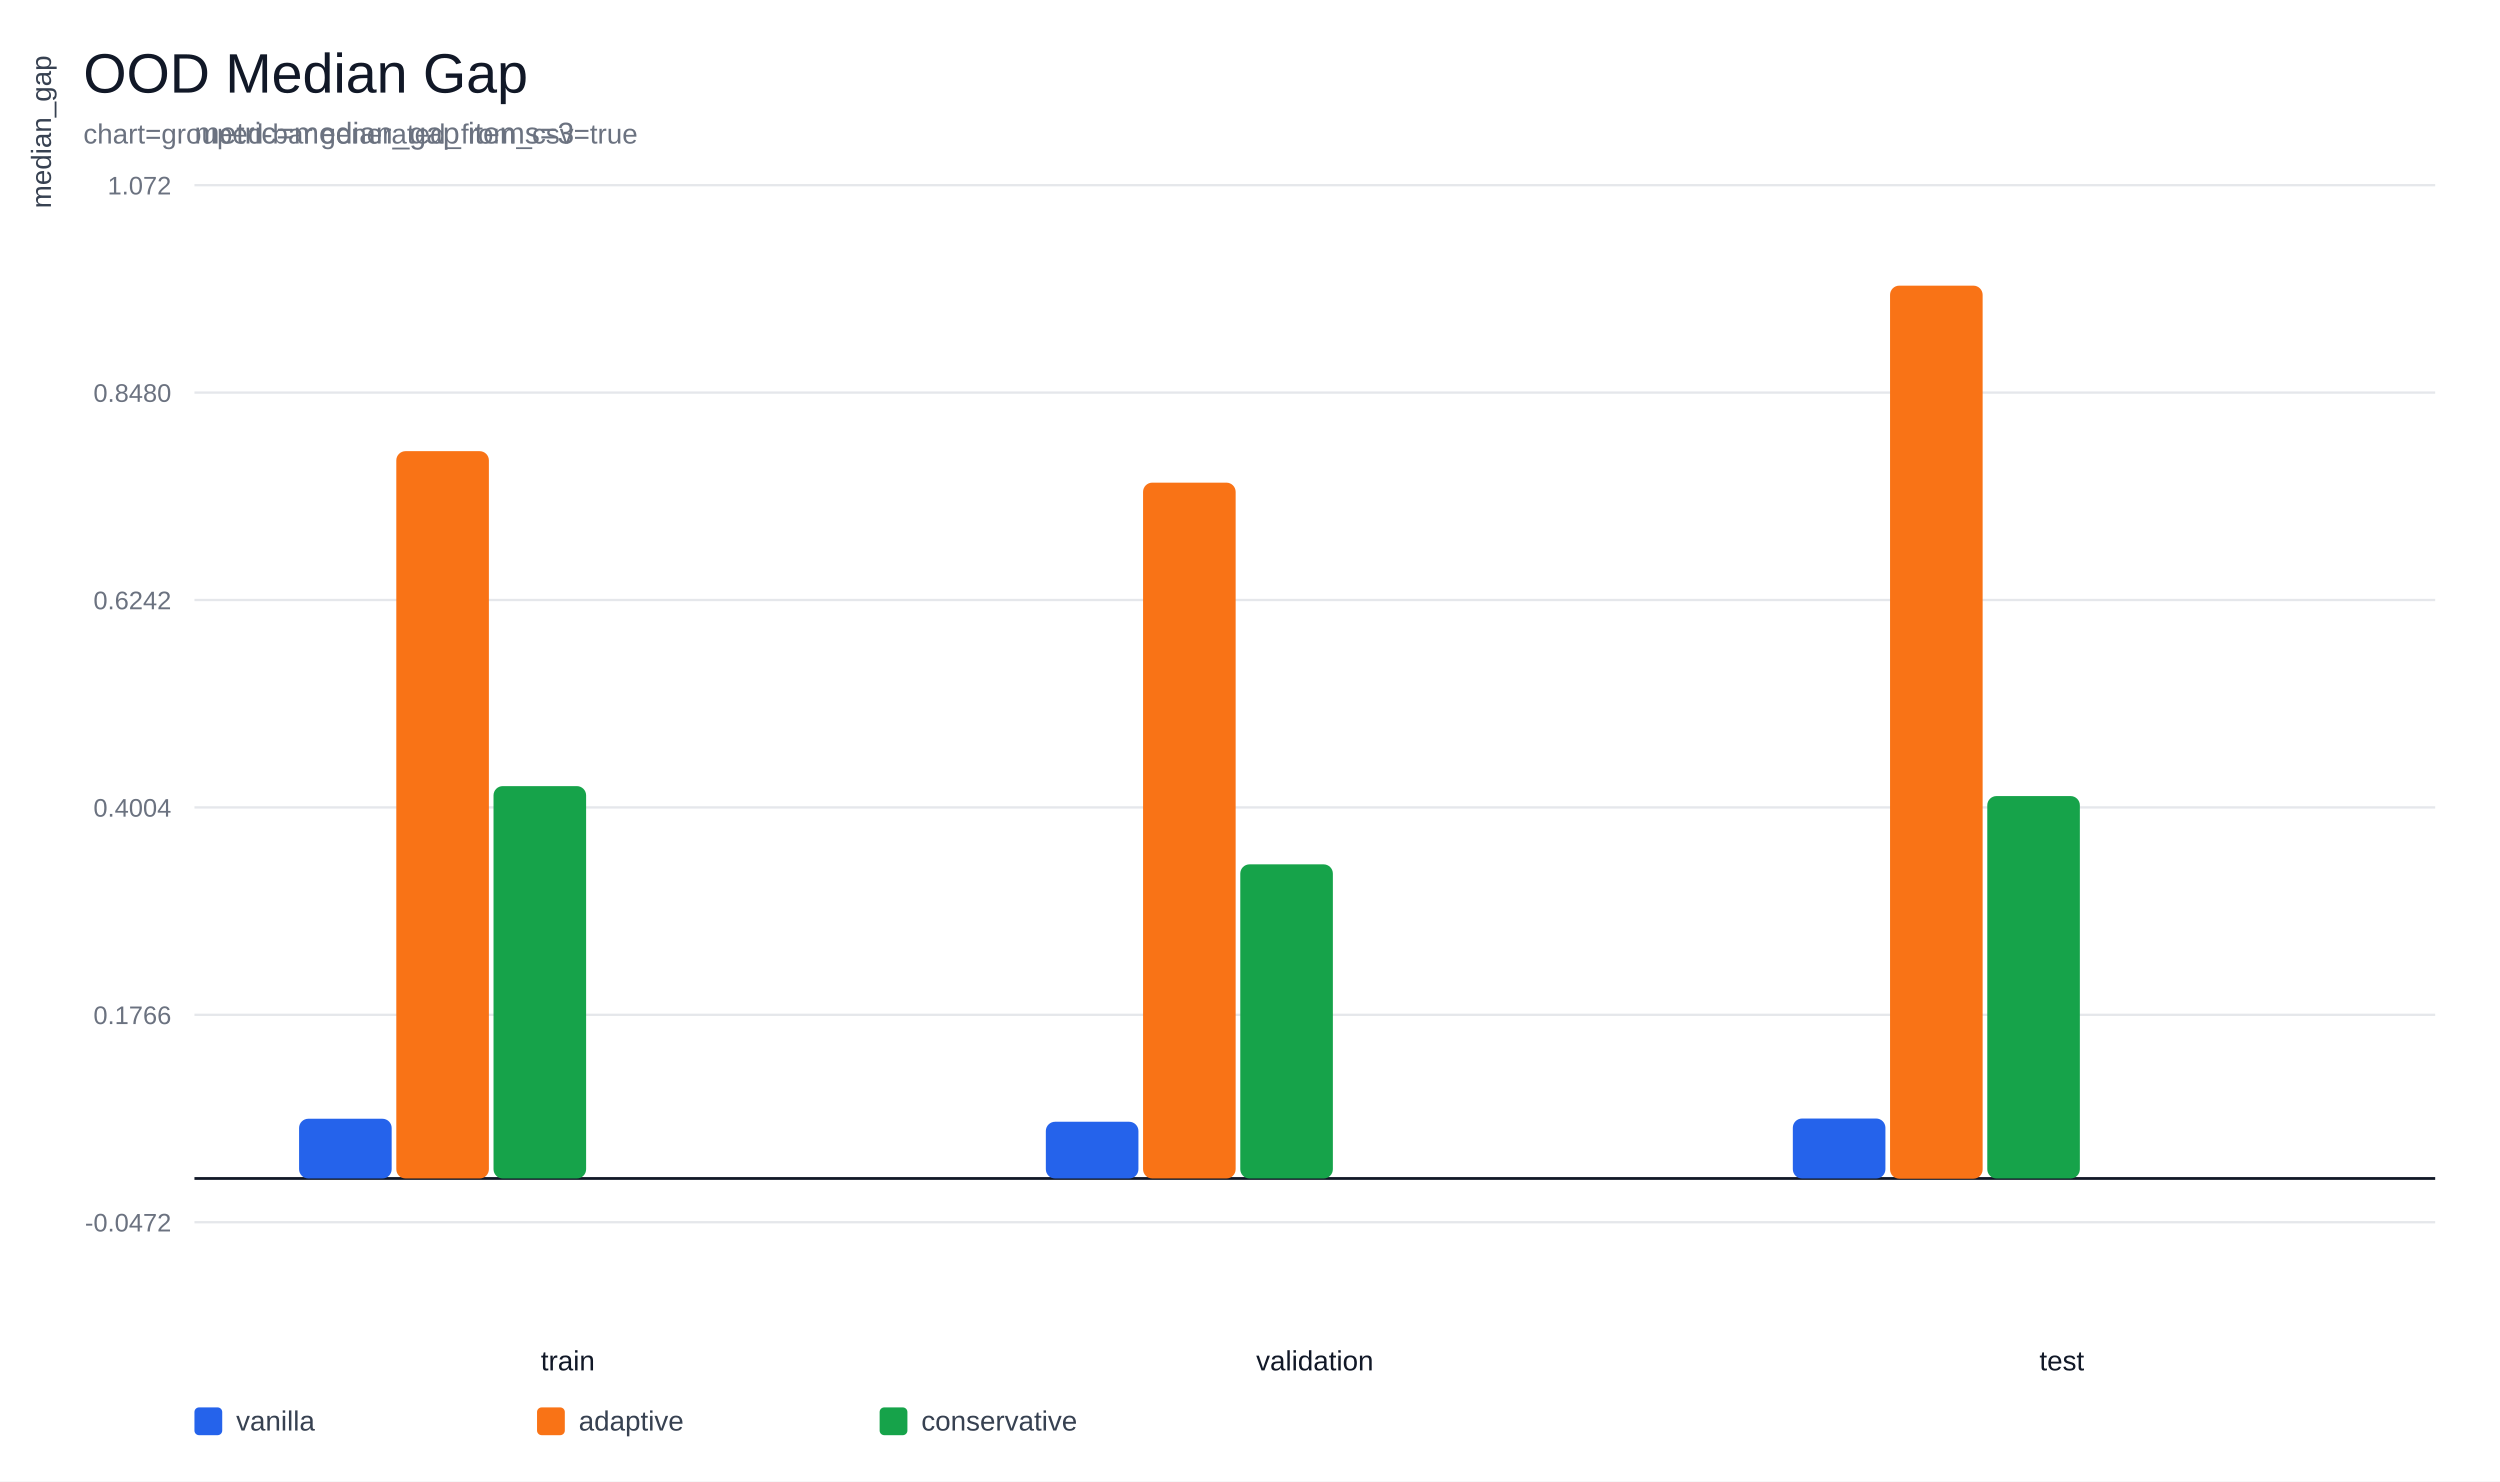
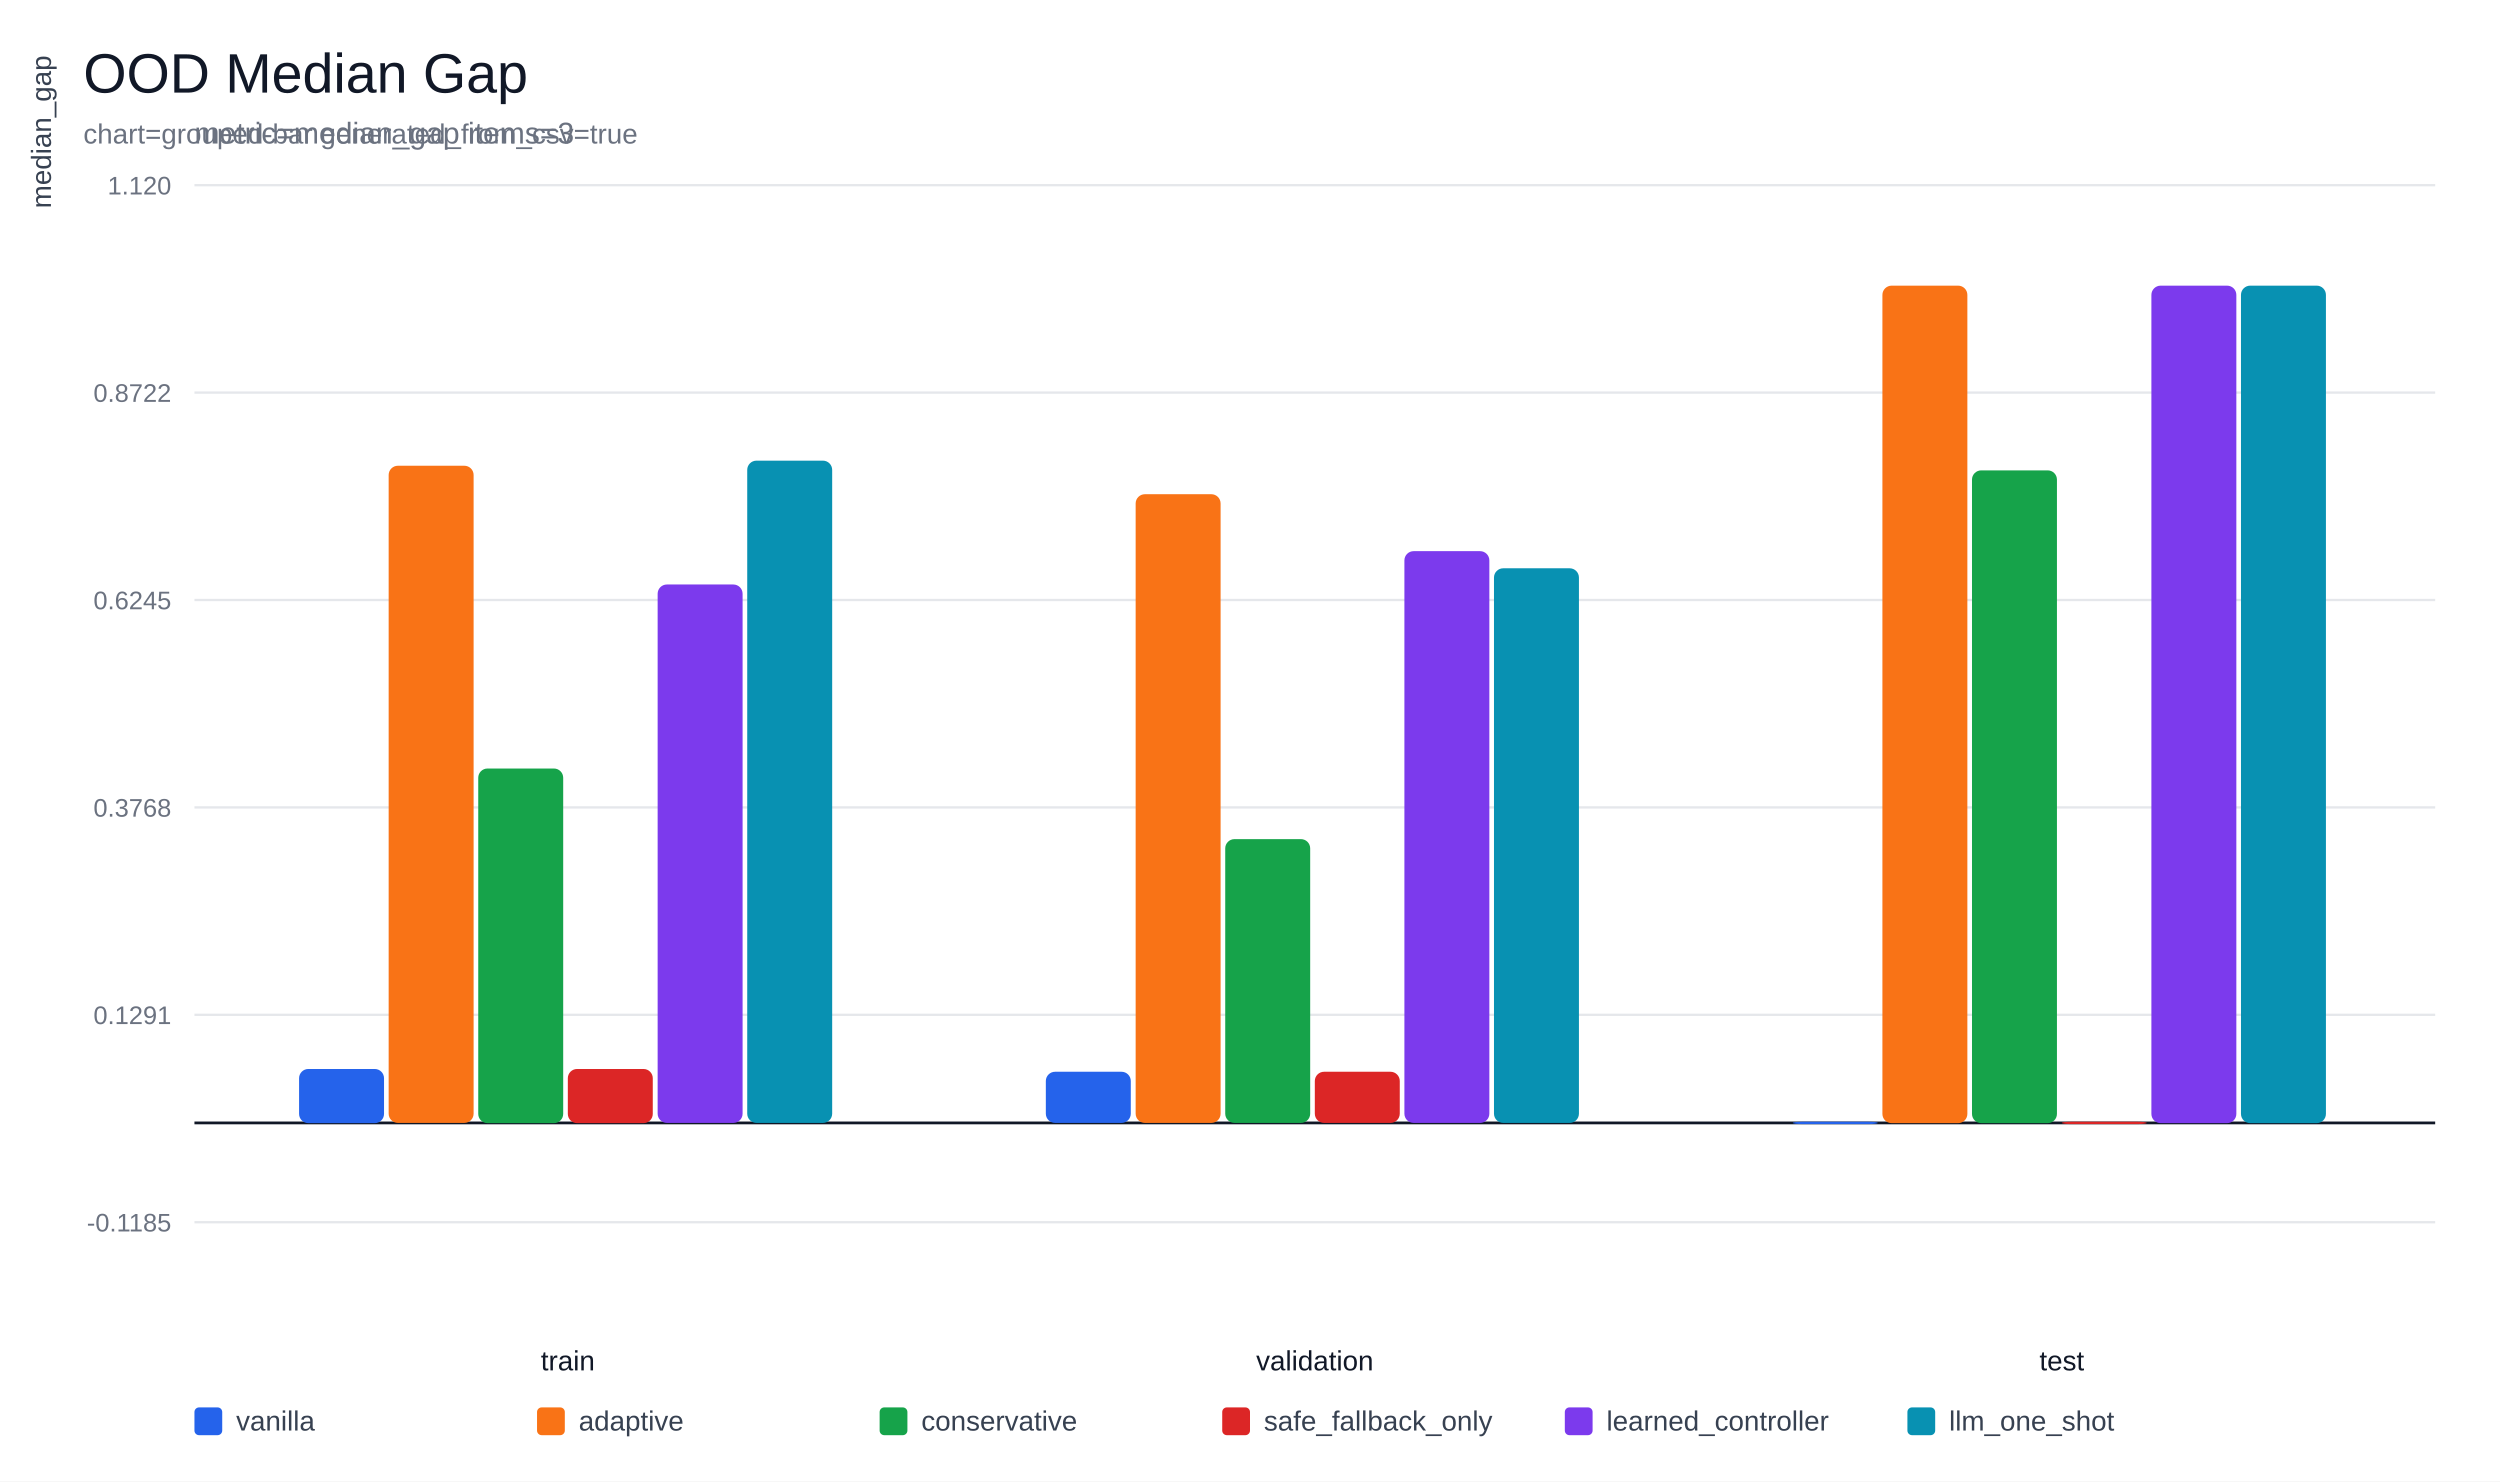
<svg xmlns="http://www.w3.org/2000/svg" width="1080" height="640" viewBox="0 0 1080 640">
  <rect width="100%" height="100%" fill="#ffffff" />
  <text x="36" y="40" font-size="24" font-family="Arial, Helvetica, sans-serif" fill="#111827">OOD Median Gap</text>
  <text x="36" y="62" font-size="12" font-family="Arial, Helvetica, sans-serif" fill="#6b7280">chart=grouped-bar generated_from_csv=true</text>
  <line x1="84.0" y1="528.0" x2="1052.0" y2="528.0" stroke="#e5e7eb" stroke-width="1.0" />
-   <text x="74.0" y="532.0" font-size="11" font-family="Arial, Helvetica, sans-serif" fill="#6b7280" text-anchor="end">-0.0472</text>
+   <text x="74.0" y="532.0" font-size="11" font-family="Arial, Helvetica, sans-serif" fill="#6b7280" text-anchor="end">-0.1185</text>
  <line x1="84.0" y1="438.4" x2="1052.0" y2="438.4" stroke="#e5e7eb" stroke-width="1.0" />
-   <text x="74.0" y="442.4" font-size="11" font-family="Arial, Helvetica, sans-serif" fill="#6b7280" text-anchor="end">0.1766</text>
+   <text x="74.0" y="442.4" font-size="11" font-family="Arial, Helvetica, sans-serif" fill="#6b7280" text-anchor="end">0.1291</text>
  <line x1="84.0" y1="348.8" x2="1052.0" y2="348.8" stroke="#e5e7eb" stroke-width="1.0" />
-   <text x="74.0" y="352.8" font-size="11" font-family="Arial, Helvetica, sans-serif" fill="#6b7280" text-anchor="end">0.4004</text>
+   <text x="74.0" y="352.8" font-size="11" font-family="Arial, Helvetica, sans-serif" fill="#6b7280" text-anchor="end">0.3768</text>
  <line x1="84.0" y1="259.2" x2="1052.0" y2="259.2" stroke="#e5e7eb" stroke-width="1.0" />
-   <text x="74.0" y="263.2" font-size="11" font-family="Arial, Helvetica, sans-serif" fill="#6b7280" text-anchor="end">0.6242</text>
+   <text x="74.0" y="263.2" font-size="11" font-family="Arial, Helvetica, sans-serif" fill="#6b7280" text-anchor="end">0.6245</text>
  <line x1="84.0" y1="169.6" x2="1052.0" y2="169.6" stroke="#e5e7eb" stroke-width="1.0" />
-   <text x="74.0" y="173.6" font-size="11" font-family="Arial, Helvetica, sans-serif" fill="#6b7280" text-anchor="end">0.8480</text>
+   <text x="74.0" y="173.6" font-size="11" font-family="Arial, Helvetica, sans-serif" fill="#6b7280" text-anchor="end">0.8722</text>
  <line x1="84.0" y1="80.0" x2="1052.0" y2="80.0" stroke="#e5e7eb" stroke-width="1.0" />
-   <text x="74.0" y="84.0" font-size="11" font-family="Arial, Helvetica, sans-serif" fill="#6b7280" text-anchor="end">1.072</text>
-   <line x1="84.0" y1="509.1" x2="1052.0" y2="509.1" stroke="#111827" stroke-width="1.2" />
+   <text x="74.0" y="84.0" font-size="11" font-family="Arial, Helvetica, sans-serif" fill="#6b7280" text-anchor="end">1.120</text>
+   <line x1="84.0" y1="485.1" x2="1052.0" y2="485.1" stroke="#111827" stroke-width="1.2" />
  <text x="245.3" y="592.0" font-size="12" font-family="Arial, Helvetica, sans-serif" fill="#111827" text-anchor="middle">train</text>
-   <rect x="129.2" y="483.3" width="40.0" height="25.8" rx="4" fill="#2563eb" />
-   <rect x="171.2" y="194.9" width="40.0" height="314.2" rx="4" fill="#f97316" />
-   <rect x="213.2" y="339.6" width="40.0" height="169.5" rx="4" fill="#16a34a" />
+   <rect x="129.2" y="461.8" width="36.7" height="23.4" rx="4" fill="#2563eb" />
+   <rect x="167.9" y="201.2" width="36.7" height="283.9" rx="4" fill="#f97316" />
+   <rect x="206.6" y="332.0" width="36.7" height="153.2" rx="4" fill="#16a34a" />
+   <rect x="245.3" y="461.8" width="36.7" height="23.4" rx="4" fill="#dc2626" />
+   <rect x="284.1" y="252.5" width="36.7" height="232.6" rx="4" fill="#7c3aed" />
+   <rect x="322.8" y="199.0" width="36.7" height="286.1" rx="4" fill="#0891b2" />
  <text x="568.0" y="592.0" font-size="12" font-family="Arial, Helvetica, sans-serif" fill="#111827" text-anchor="middle">validation</text>
-   <rect x="451.8" y="484.6" width="40.0" height="24.5" rx="4" fill="#2563eb" />
-   <rect x="493.8" y="208.5" width="40.0" height="300.6" rx="4" fill="#f97316" />
-   <rect x="535.8" y="373.4" width="40.0" height="135.7" rx="4" fill="#16a34a" />
+   <rect x="451.8" y="463.0" width="36.7" height="22.1" rx="4" fill="#2563eb" />
+   <rect x="490.6" y="213.5" width="36.7" height="271.6" rx="4" fill="#f97316" />
+   <rect x="529.3" y="362.5" width="36.7" height="122.6" rx="4" fill="#16a34a" />
+   <rect x="568.0" y="463.0" width="36.7" height="22.1" rx="4" fill="#dc2626" />
+   <rect x="606.7" y="238.1" width="36.7" height="247.0" rx="4" fill="#7c3aed" />
+   <rect x="645.4" y="245.5" width="36.7" height="239.6" rx="4" fill="#0891b2" />
  <text x="890.7" y="592.0" font-size="12" font-family="Arial, Helvetica, sans-serif" fill="#111827" text-anchor="middle">test</text>
-   <rect x="774.5" y="483.2" width="40.0" height="25.9" rx="4" fill="#2563eb" />
-   <rect x="816.5" y="123.4" width="40.0" height="385.8" rx="4" fill="#f97316" />
-   <rect x="858.5" y="343.9" width="40.0" height="165.2" rx="4" fill="#16a34a" />
+   <rect x="774.5" y="484.6" width="36.7" height="1.0" rx="4" fill="#2563eb" />
+   <rect x="813.2" y="123.4" width="36.7" height="361.8" rx="4" fill="#f97316" />
+   <rect x="851.9" y="203.2" width="36.7" height="282.0" rx="4" fill="#16a34a" />
+   <rect x="890.7" y="484.6" width="36.7" height="1.0" rx="4" fill="#dc2626" />
+   <rect x="929.4" y="123.4" width="36.7" height="361.8" rx="4" fill="#7c3aed" />
+   <rect x="968.1" y="123.4" width="36.7" height="361.8" rx="4" fill="#0891b2" />
  <rect x="84" y="608" width="12" height="12" rx="2" fill="#2563eb" />
  <text x="102.0" y="618.0" font-size="12" font-family="Arial, Helvetica, sans-serif" fill="#374151" text-anchor="start">vanilla</text>
  <rect x="232" y="608" width="12" height="12" rx="2" fill="#f97316" />
  <text x="250.0" y="618.0" font-size="12" font-family="Arial, Helvetica, sans-serif" fill="#374151" text-anchor="start">adaptive</text>
  <rect x="380" y="608" width="12" height="12" rx="2" fill="#16a34a" />
  <text x="398.0" y="618.0" font-size="12" font-family="Arial, Helvetica, sans-serif" fill="#374151" text-anchor="start">conservative</text>
+   <rect x="528" y="608" width="12" height="12" rx="2" fill="#dc2626" />
+   <text x="546.0" y="618.0" font-size="12" font-family="Arial, Helvetica, sans-serif" fill="#374151" text-anchor="start">safe_fallback_only</text>
+   <rect x="676" y="608" width="12" height="12" rx="2" fill="#7c3aed" />
+   <text x="694.0" y="618.0" font-size="12" font-family="Arial, Helvetica, sans-serif" fill="#374151" text-anchor="start">learned_controller</text>
+   <rect x="824" y="608" width="12" height="12" rx="2" fill="#0891b2" />
+   <text x="842.0" y="618.0" font-size="12" font-family="Arial, Helvetica, sans-serif" fill="#374151" text-anchor="start">llm_one_shot</text>
  <text x="84" y="62" font-size="13" font-family="Arial, Helvetica, sans-serif" fill="#6b7280">metric=median_gap items=3</text>
  <text x="22.0" y="90.0" font-size="12" font-family="Arial, Helvetica, sans-serif" fill="#374151" text-anchor="start" transform="rotate(-90 22.0 90.0)">median_gap</text>
</svg>
